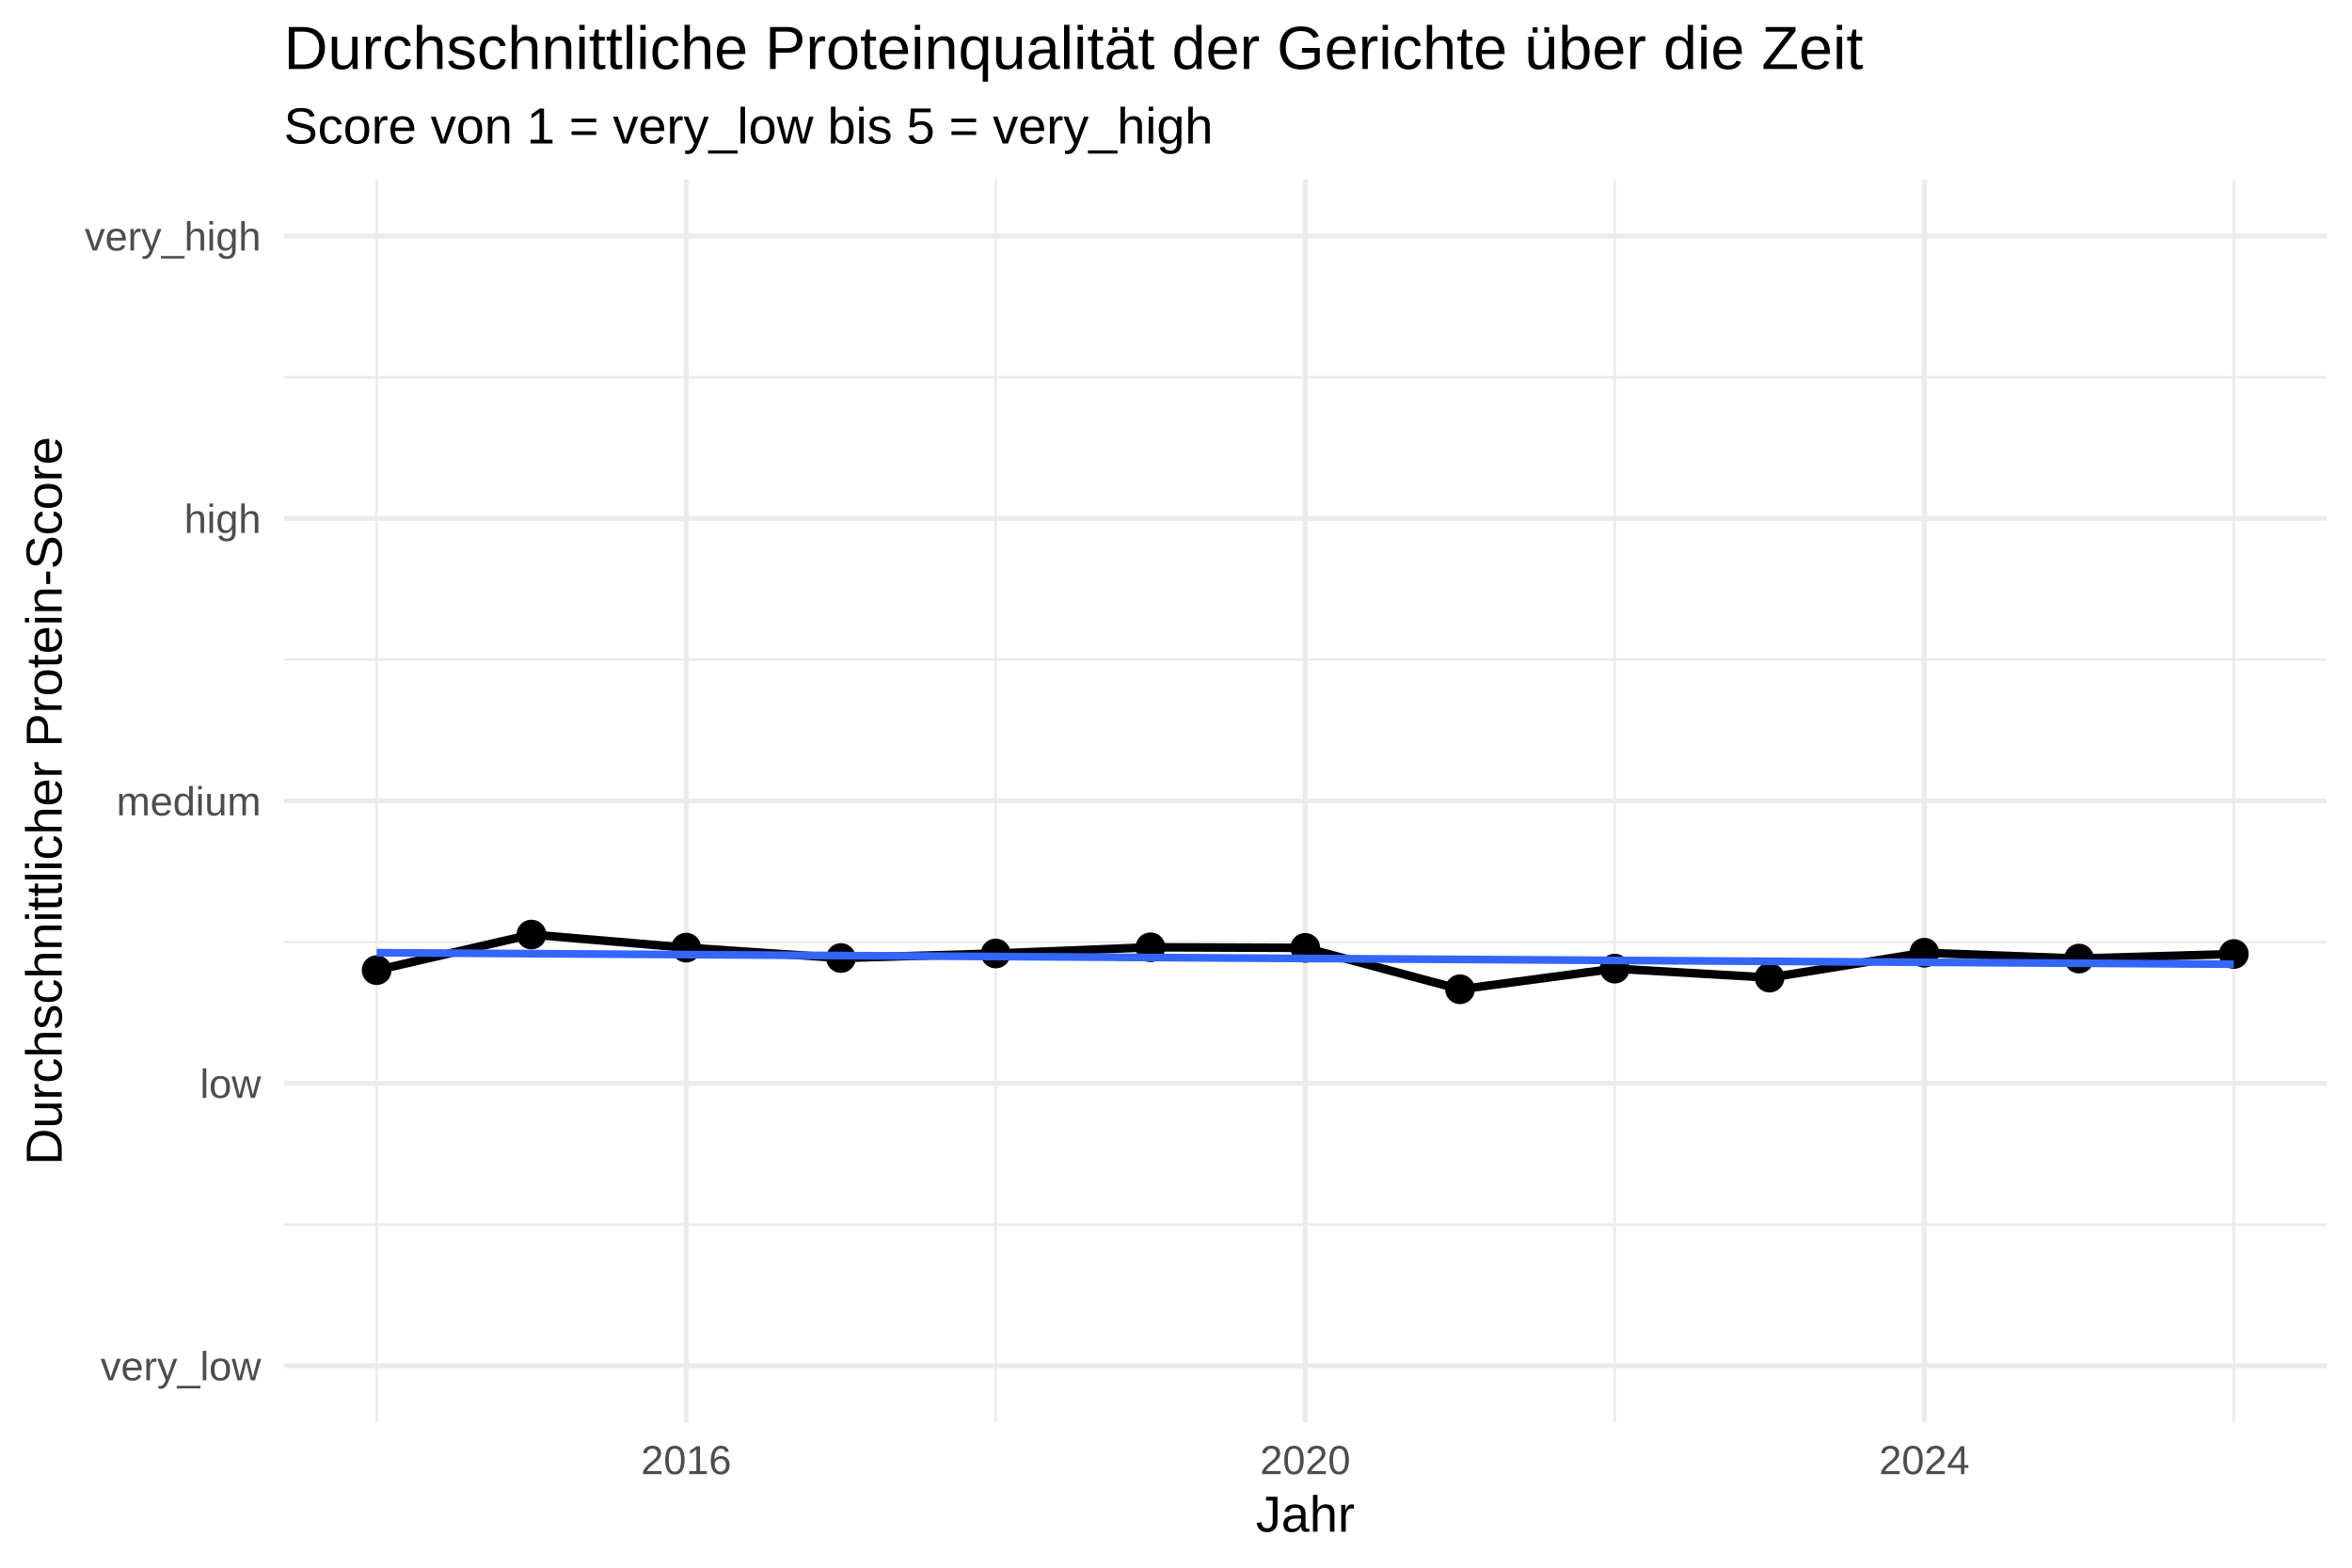
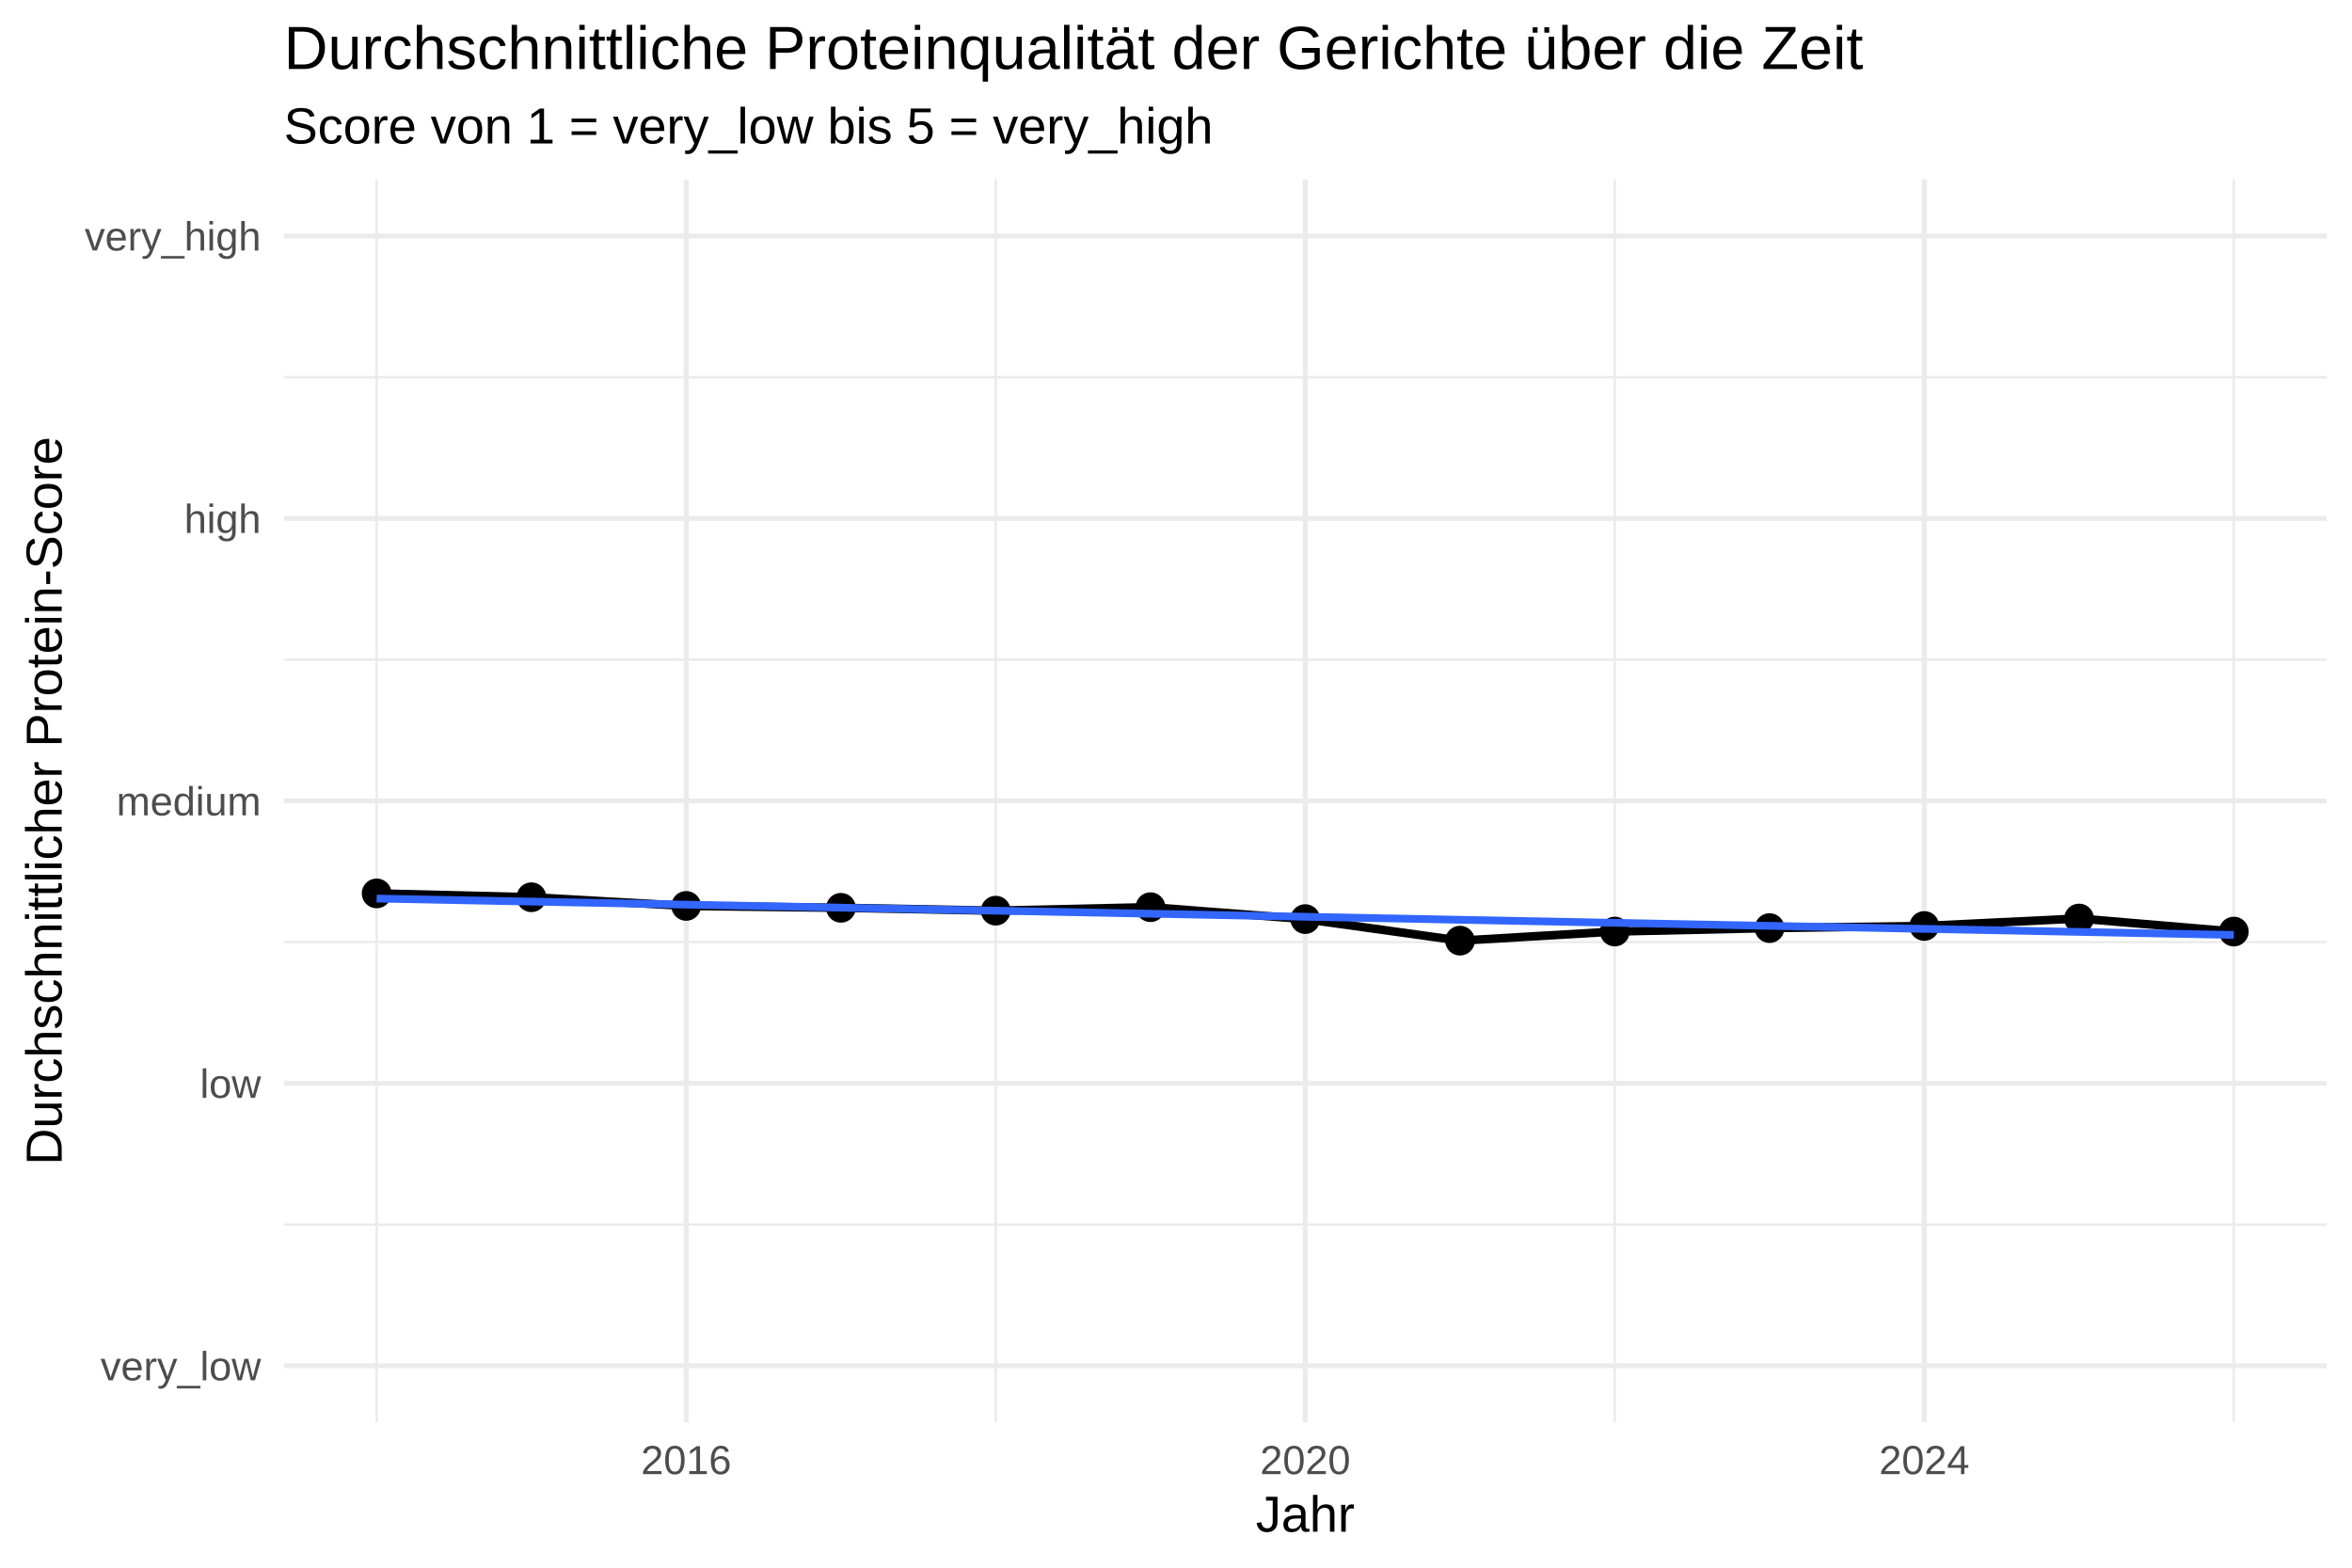
<svg xmlns="http://www.w3.org/2000/svg" width="648.00pt" height="432.00pt" viewBox="0 0 648.00 432.00">
  <g class="svglite">
    <defs>
      <style type="text/css">
    .svglite line, .svglite polyline, .svglite polygon, .svglite path, .svglite rect, .svglite circle {
      fill: none;
      stroke: #000000;
      stroke-linecap: round;
      stroke-linejoin: round;
      stroke-miterlimit: 10.00;
    }
    .svglite text {
      white-space: pre;
    }
    .svglite g.glyphgroup path {
      fill: inherit;
      stroke: none;
    }
  </style>
    </defs>
    <rect width="100%" height="100%" style="stroke: none; fill: #FFFFFF;" />
    <defs>
      <clipPath id="cpMC4wMHw2NDguMDB8MC4wMHw0MzIuMDA=">
        <rect x="0.00" y="0.00" width="648.00" height="432.00" />
      </clipPath>
    </defs>
    <g clip-path="url(#cpMC4wMHw2NDguMDB8MC4wMHw0MzIuMDA=)">
      <rect x="0.00" y="0.00" width="648.00" height="432.00" style="stroke-width: 1.36; stroke: none; fill: #FFFFFF;" />
    </g>
    <defs>
      <clipPath id="cpNzguMTl8NjQxLjAzfDQ5LjQ2fDM5MS45Mw==">
        <rect x="78.19" y="49.46" width="562.84" height="342.47" />
      </clipPath>
    </defs>
    <g clip-path="url(#cpNzguMTl8NjQxLjAzfDQ5LjQ2fDM5MS45Mw==)">
      <polyline points="78.19,337.44 641.03,337.44 " style="stroke-width: 0.68; stroke: #EBEBEB; stroke-linecap: butt;" />
      <polyline points="78.19,259.61 641.03,259.61 " style="stroke-width: 0.68; stroke: #EBEBEB; stroke-linecap: butt;" />
      <polyline points="78.19,181.77 641.03,181.77 " style="stroke-width: 0.68; stroke: #EBEBEB; stroke-linecap: butt;" />
      <polyline points="78.19,103.94 641.03,103.94 " style="stroke-width: 0.68; stroke: #EBEBEB; stroke-linecap: butt;" />
      <polyline points="103.77,391.93 103.77,49.46 " style="stroke-width: 0.68; stroke: #EBEBEB; stroke-linecap: butt;" />
      <polyline points="274.33,391.93 274.33,49.46 " style="stroke-width: 0.68; stroke: #EBEBEB; stroke-linecap: butt;" />
      <polyline points="444.89,391.93 444.89,49.46 " style="stroke-width: 0.68; stroke: #EBEBEB; stroke-linecap: butt;" />
      <polyline points="615.44,391.93 615.44,49.46 " style="stroke-width: 0.68; stroke: #EBEBEB; stroke-linecap: butt;" />
      <polyline points="78.19,376.36 641.03,376.36 " style="stroke-width: 1.36; stroke: #EBEBEB; stroke-linecap: butt;" />
      <polyline points="78.19,298.53 641.03,298.53 " style="stroke-width: 1.36; stroke: #EBEBEB; stroke-linecap: butt;" />
      <polyline points="78.19,220.69 641.03,220.69 " style="stroke-width: 1.36; stroke: #EBEBEB; stroke-linecap: butt;" />
      <polyline points="78.19,142.86 641.03,142.86 " style="stroke-width: 1.36; stroke: #EBEBEB; stroke-linecap: butt;" />
      <polyline points="78.19,65.02 641.03,65.02 " style="stroke-width: 1.36; stroke: #EBEBEB; stroke-linecap: butt;" />
      <polyline points="189.05,391.93 189.05,49.46 " style="stroke-width: 1.36; stroke: #EBEBEB; stroke-linecap: butt;" />
      <polyline points="359.61,391.93 359.61,49.46 " style="stroke-width: 1.36; stroke: #EBEBEB; stroke-linecap: butt;" />
      <polyline points="530.16,391.93 530.16,49.46 " style="stroke-width: 1.36; stroke: #EBEBEB; stroke-linecap: butt;" />
-       <polyline points="103.77,267.34 146.41,257.53 189.05,261.14 231.69,264.00 274.33,262.75 316.97,261.04 359.61,261.20 402.25,272.61 444.89,266.92 487.53,269.40 530.16,262.54 572.80,264.15 615.44,262.89 " style="stroke-width: 2.35; stroke-linecap: butt;" />
-       <circle cx="103.77" cy="267.34" r="3.65" style="stroke-width: 0.90; fill: #000000;" />
-       <circle cx="146.41" cy="257.53" r="3.65" style="stroke-width: 0.90; fill: #000000;" />
-       <circle cx="189.05" cy="261.14" r="3.65" style="stroke-width: 0.90; fill: #000000;" />
-       <circle cx="231.69" cy="264.00" r="3.65" style="stroke-width: 0.90; fill: #000000;" />
-       <circle cx="274.33" cy="262.75" r="3.65" style="stroke-width: 0.90; fill: #000000;" />
-       <circle cx="316.97" cy="261.04" r="3.65" style="stroke-width: 0.90; fill: #000000;" />
-       <circle cx="359.61" cy="261.20" r="3.65" style="stroke-width: 0.90; fill: #000000;" />
-       <circle cx="402.25" cy="272.61" r="3.65" style="stroke-width: 0.90; fill: #000000;" />
-       <circle cx="444.89" cy="266.92" r="3.65" style="stroke-width: 0.90; fill: #000000;" />
-       <circle cx="487.53" cy="269.40" r="3.65" style="stroke-width: 0.90; fill: #000000;" />
-       <circle cx="530.16" cy="262.54" r="3.65" style="stroke-width: 0.90; fill: #000000;" />
-       <circle cx="572.80" cy="264.15" r="3.65" style="stroke-width: 0.90; fill: #000000;" />
-       <circle cx="615.44" cy="262.89" r="3.65" style="stroke-width: 0.90; fill: #000000;" />
-       <polyline points="103.77,262.53 110.25,262.57 116.73,262.61 123.20,262.65 129.68,262.69 136.16,262.73 142.63,262.77 149.11,262.81 155.59,262.85 162.06,262.89 168.54,262.93 175.02,262.97 181.49,263.01 187.97,263.05 194.45,263.09 200.92,263.13 207.40,263.17 213.88,263.21 220.36,263.25 226.83,263.29 233.31,263.33 239.79,263.37 246.26,263.41 252.74,263.45 259.22,263.49 265.69,263.53 272.17,263.57 278.65,263.61 285.12,263.65 291.60,263.69 298.08,263.73 304.55,263.77 311.03,263.82 317.51,263.86 323.98,263.90 330.46,263.94 336.94,263.98 343.42,264.02 349.89,264.06 356.37,264.10 362.85,264.14 369.32,264.18 375.80,264.22 382.28,264.26 388.75,264.30 395.23,264.34 401.71,264.38 408.18,264.42 414.66,264.46 421.14,264.50 427.61,264.54 434.09,264.58 440.57,264.62 447.04,264.66 453.52,264.70 460.00,264.74 466.48,264.78 472.95,264.82 479.43,264.86 485.91,264.90 492.38,264.94 498.86,264.98 505.34,265.02 511.81,265.06 518.29,265.10 524.77,265.14 531.24,265.18 537.72,265.22 544.20,265.26 550.67,265.30 557.15,265.34 563.63,265.38 570.10,265.42 576.58,265.46 583.06,265.50 589.54,265.54 596.01,265.58 602.49,265.62 608.97,265.66 615.44,265.70 " style="stroke-width: 2.13; stroke: #3366FF; stroke-linecap: butt;" />
+       <polyline points="103.77,246.19 146.41,247.25 189.05,249.64 231.69,250.16 274.33,250.95 316.97,249.99 359.61,253.27 402.25,259.21 444.89,256.70 487.53,255.75 530.16,255.17 572.80,253.11 615.44,256.71 " style="stroke-width: 2.35; stroke-linecap: butt;" />
+       <circle cx="103.77" cy="246.19" r="3.65" style="stroke-width: 0.90; fill: #000000;" />
+       <circle cx="146.41" cy="247.25" r="3.65" style="stroke-width: 0.90; fill: #000000;" />
+       <circle cx="189.05" cy="249.64" r="3.65" style="stroke-width: 0.90; fill: #000000;" />
+       <circle cx="231.69" cy="250.16" r="3.65" style="stroke-width: 0.90; fill: #000000;" />
+       <circle cx="274.33" cy="250.95" r="3.65" style="stroke-width: 0.90; fill: #000000;" />
+       <circle cx="316.97" cy="249.99" r="3.65" style="stroke-width: 0.90; fill: #000000;" />
+       <circle cx="359.61" cy="253.27" r="3.65" style="stroke-width: 0.90; fill: #000000;" />
+       <circle cx="402.25" cy="259.21" r="3.65" style="stroke-width: 0.90; fill: #000000;" />
+       <circle cx="444.89" cy="256.70" r="3.65" style="stroke-width: 0.90; fill: #000000;" />
+       <circle cx="487.53" cy="255.75" r="3.65" style="stroke-width: 0.90; fill: #000000;" />
+       <circle cx="530.16" cy="255.17" r="3.65" style="stroke-width: 0.90; fill: #000000;" />
+       <circle cx="572.80" cy="253.11" r="3.65" style="stroke-width: 0.90; fill: #000000;" />
+       <circle cx="615.44" cy="256.71" r="3.65" style="stroke-width: 0.90; fill: #000000;" />
+       <polyline points="103.77,247.61 110.25,247.74 116.73,247.86 123.20,247.99 129.68,248.12 136.16,248.25 142.63,248.37 149.11,248.50 155.59,248.63 162.06,248.75 168.54,248.88 175.02,249.01 181.49,249.13 187.97,249.26 194.45,249.39 200.92,249.51 207.40,249.64 213.88,249.77 220.36,249.89 226.83,250.02 233.31,250.15 239.79,250.28 246.26,250.40 252.74,250.53 259.22,250.66 265.69,250.78 272.17,250.91 278.65,251.04 285.12,251.16 291.60,251.29 298.08,251.42 304.55,251.54 311.03,251.67 317.51,251.80 323.98,251.92 330.46,252.05 336.94,252.18 343.42,252.31 349.89,252.43 356.37,252.56 362.85,252.69 369.32,252.81 375.80,252.94 382.28,253.07 388.75,253.19 395.23,253.32 401.71,253.45 408.18,253.57 414.66,253.70 421.14,253.83 427.61,253.95 434.09,254.08 440.57,254.21 447.04,254.33 453.52,254.46 460.00,254.59 466.48,254.72 472.95,254.84 479.43,254.97 485.91,255.10 492.38,255.22 498.86,255.35 505.34,255.48 511.81,255.60 518.29,255.73 524.77,255.86 531.24,255.98 537.72,256.11 544.20,256.24 550.67,256.36 557.15,256.49 563.63,256.62 570.10,256.75 576.58,256.87 583.06,257.00 589.54,257.13 596.01,257.25 602.49,257.38 608.97,257.51 615.44,257.63 " style="stroke-width: 2.13; stroke: #3366FF; stroke-linecap: butt;" />
    </g>
    <g clip-path="url(#cpMC4wMHw2NDguMDB8MC4wMHw0MzIuMDA=)">
      <text x="71.91" y="380.37" text-anchor="end" style="font-size: 11.20px;fill: #4D4D4D; font-family: &quot;Arial&quot;;" textLength="44.12px" lengthAdjust="spacingAndGlyphs">very_low</text>
      <text x="71.91" y="302.53" text-anchor="end" style="font-size: 11.20px;fill: #4D4D4D; font-family: &quot;Arial&quot;;" textLength="16.78px" lengthAdjust="spacingAndGlyphs">low</text>
      <text x="71.91" y="224.70" text-anchor="end" style="font-size: 11.20px;fill: #4D4D4D; font-family: &quot;Arial&quot;;" textLength="39.77px" lengthAdjust="spacingAndGlyphs">medium</text>
      <text x="71.91" y="146.86" text-anchor="end" style="font-size: 11.20px;fill: #4D4D4D; font-family: &quot;Arial&quot;;" textLength="21.14px" lengthAdjust="spacingAndGlyphs">high</text>
      <text x="71.91" y="69.03" text-anchor="end" style="font-size: 11.20px;fill: #4D4D4D; font-family: &quot;Arial&quot;;" textLength="48.48px" lengthAdjust="spacingAndGlyphs">very_high</text>
      <text x="189.05" y="406.22" text-anchor="middle" style="font-size: 11.20px;fill: #4D4D4D; font-family: &quot;Arial&quot;;" textLength="24.88px" lengthAdjust="spacingAndGlyphs">2016</text>
      <text x="359.61" y="406.22" text-anchor="middle" style="font-size: 11.20px;fill: #4D4D4D; font-family: &quot;Arial&quot;;" textLength="24.88px" lengthAdjust="spacingAndGlyphs">2020</text>
      <text x="530.16" y="406.22" text-anchor="middle" style="font-size: 11.20px;fill: #4D4D4D; font-family: &quot;Arial&quot;;" textLength="24.88px" lengthAdjust="spacingAndGlyphs">2024</text>
      <text x="359.61" y="422.08" text-anchor="middle" style="font-size: 14.00px; font-family: &quot;Arial&quot;;" textLength="27.22px" lengthAdjust="spacingAndGlyphs">Jahr</text>
      <text transform="translate(17.00,220.69) rotate(-90)" text-anchor="middle" style="font-size: 14.00px; font-family: &quot;Arial&quot;;" textLength="200.67px" lengthAdjust="spacingAndGlyphs">Durchschnittlicher Protein-Score</text>
      <text x="78.19" y="39.54" style="font-size: 14.00px; font-family: &quot;Arial&quot;;" textLength="255.94px" lengthAdjust="spacingAndGlyphs">Score von 1 = very_low bis 5 = very_high</text>
      <text x="78.19" y="19.01" style="font-size: 16.80px; font-family: &quot;Arial&quot;;" textLength="435.25px" lengthAdjust="spacingAndGlyphs">Durchschnittliche Proteinqualität der Gerichte über die Zeit</text>
    </g>
  </g>
</svg>
